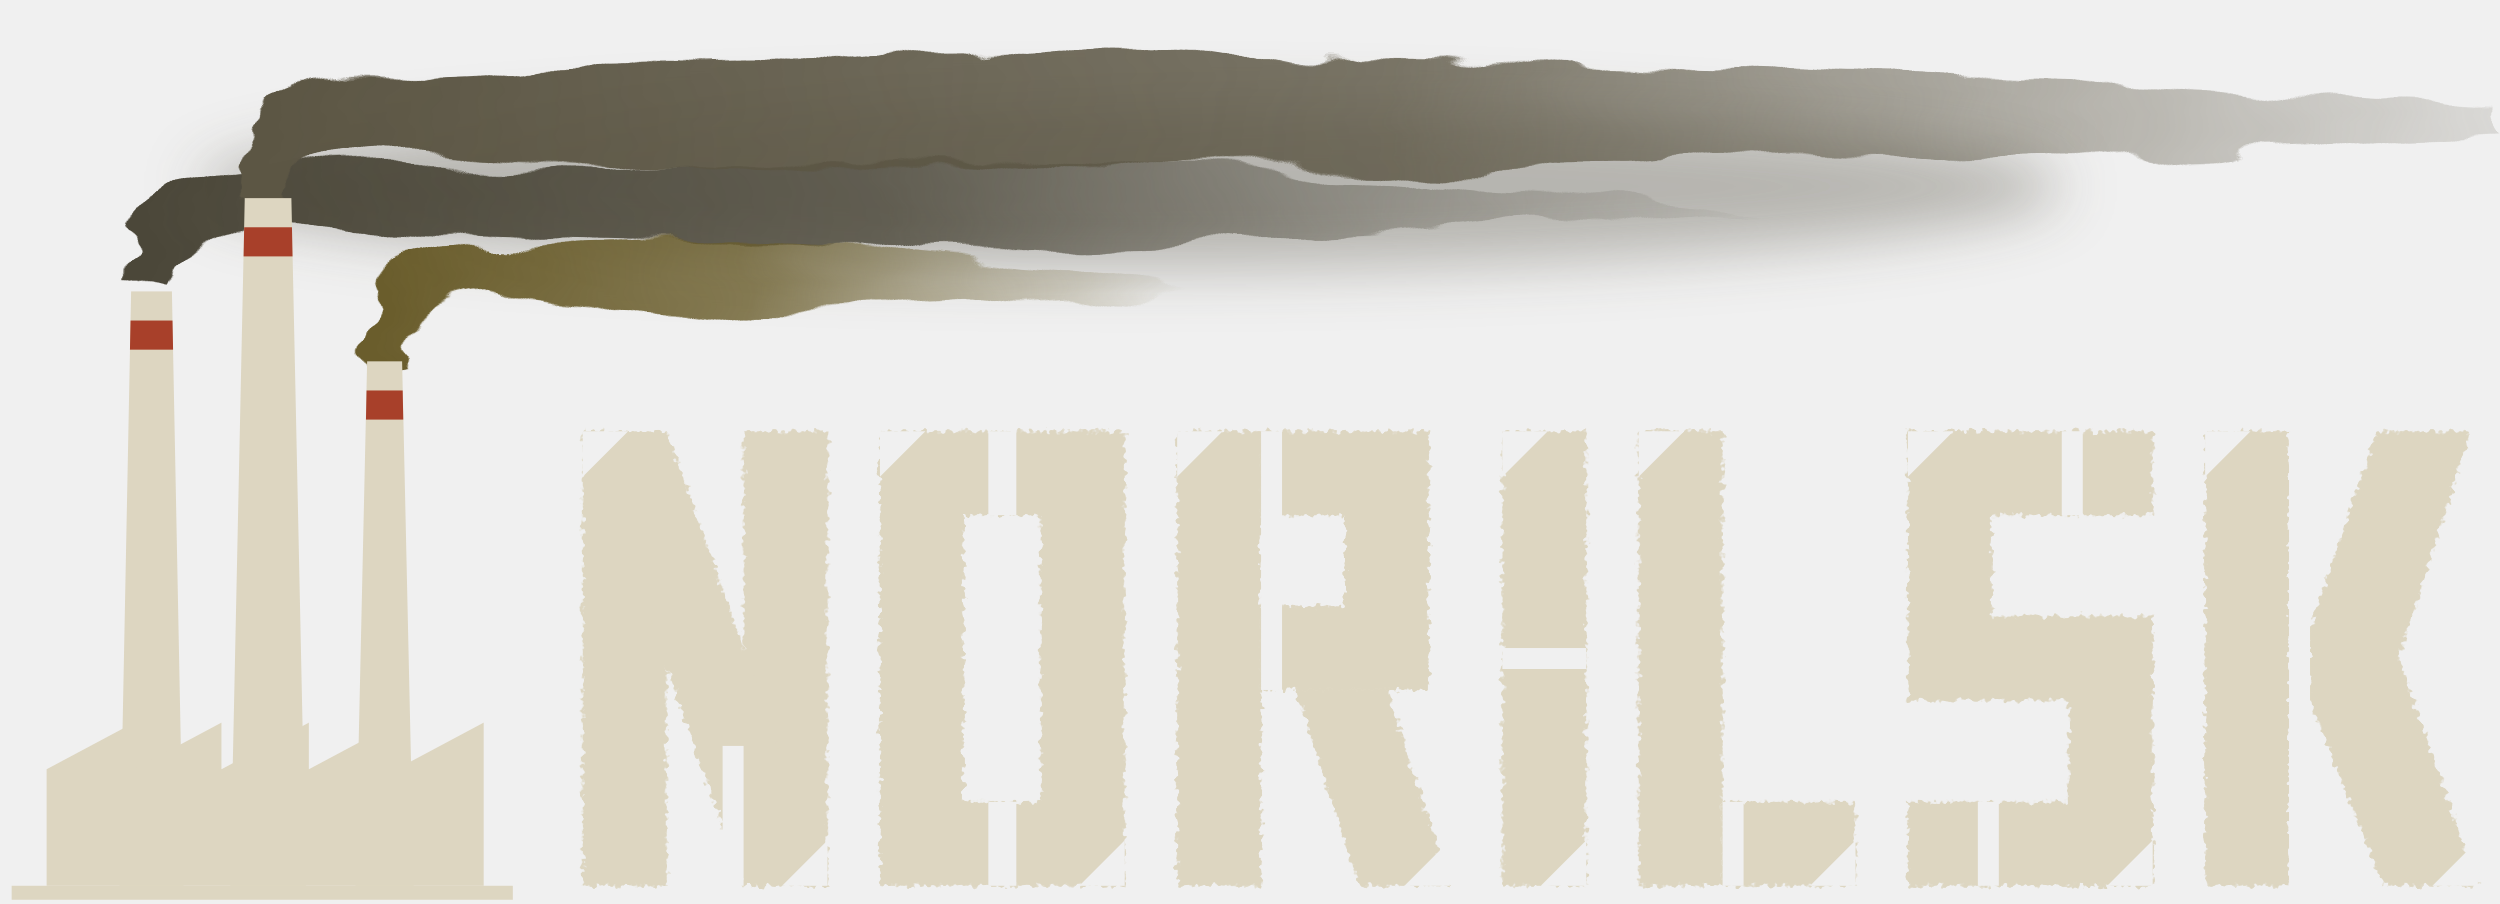
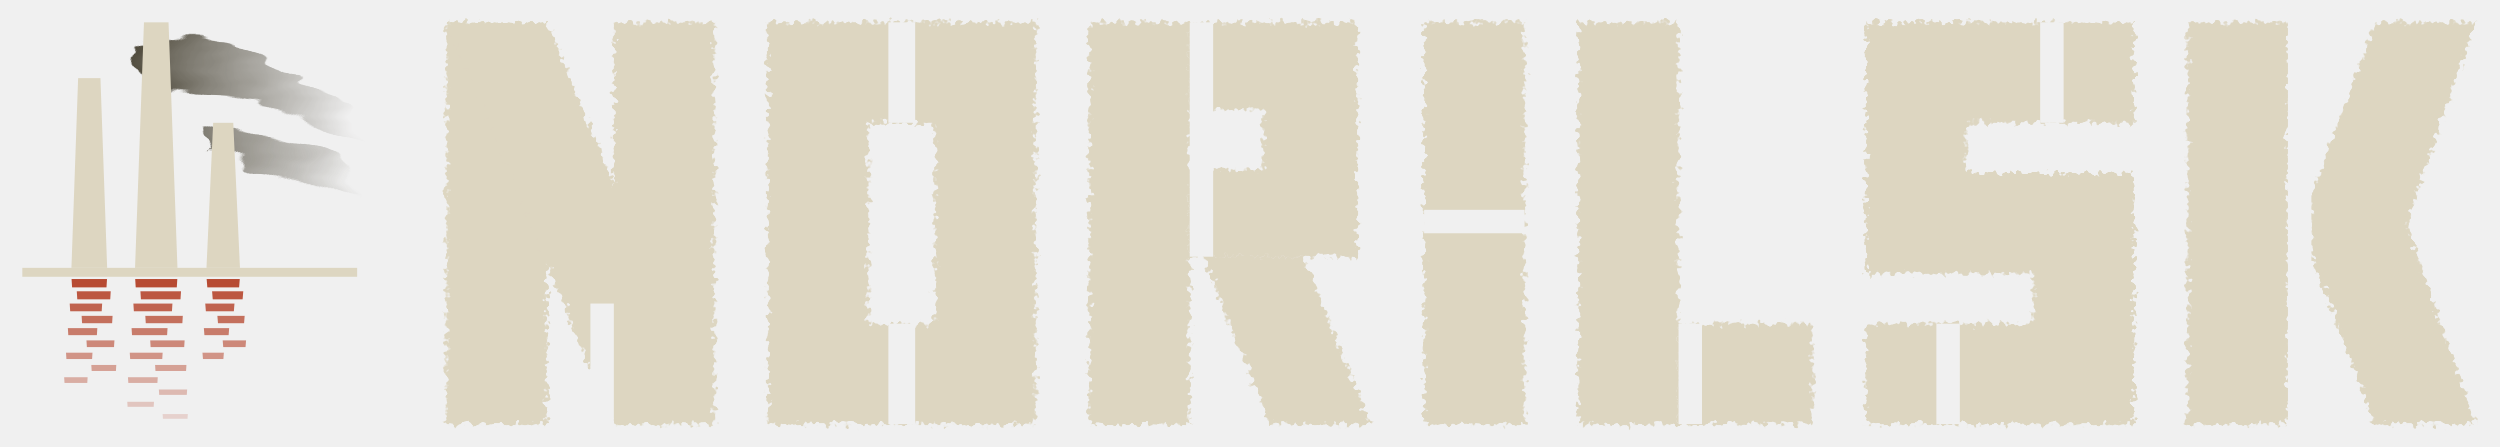
- <svg xmlns="http://www.w3.org/2000/svg" viewBox="-4 -74 429 155" width="429" height="155">
+ <svg xmlns="http://www.w3.org/2000/svg" viewBox="-4 -4 448 80" width="448" height="80">
  <defs>
    <filter id="erode" x="-5%" y="-10%" width="110%" height="120%">
      <feTurbulence type="fractalNoise" baseFrequency="0.9" numOctaves="2" seed="7" result="n" />
-       <feDisplacementMap in="SourceGraphic" in2="n" scale="2.0" xChannelSelector="R" yChannelSelector="G" />
+       <feDisplacementMap in="SourceGraphic" in2="n" scale="2.6" xChannelSelector="R" yChannelSelector="G" />
    </filter>
-     <mask id="cut" maskUnits="userSpaceOnUse" x="-10" y="-10" width="345" height="98">
-       <rect x="-10" y="-10" width="345" height="98" fill="#fff" />
-       <rect x="24.0" y="54.0" width="3.6" height="24.0" fill="#000" />
-       <path fill="#000" d="M0.0,0.0 L7.8,0.0 L0.0,7.8 Z" />
-       <path fill="#000" d="M42.0,78.0 L34.2,78.0 L42.0,70.2 Z" />
-       <rect x="69.6" y="0.0" width="4.8" height="14.4" fill="#000" />
-       <rect x="69.6" y="63.6" width="4.8" height="14.4" fill="#000" />
-       <path fill="#000" d="M51.0,0.0 L58.8,0.0 L51.0,7.8 Z" />
-       <path fill="#000" d="M93.0,78.0 L85.2,78.0 L93.0,70.2 Z" />
-       <rect x="116.4" y="0.0" width="3.6" height="44.4" fill="#000" />
-       <path fill="#000" d="M102.0,0.0 L109.8,0.0 L102.0,7.8 Z" />
-       <path fill="#000" d="M148.8,78.0 L141.0,78.0 L148.8,70.2 Z" />
-       <rect x="157.8" y="37.2" width="14.4" height="3.6" fill="#000" />
-       <path fill="#000" d="M157.8,0.0 L165.6,0.0 L157.8,7.8 Z" />
-       <path fill="#000" d="M172.2,78.0 L164.4,78.0 L172.2,70.2 Z" />
-       <rect x="195.6" y="63.6" width="3.6" height="14.4" fill="#000" />
-       <path fill="#000" d="M181.2,0.0 L189.0,0.0 L181.2,7.8 Z" />
-       <path fill="#000" d="M218.4,78.0 L210.6,78.0 L218.4,70.2 Z" />
-       <rect x="253.8" y="0.0" width="3.6" height="14.4" fill="#000" />
-       <rect x="239.4" y="63.6" width="3.6" height="14.4" fill="#000" />
-       <path fill="#000" d="M227.4,0.0 L235.2,0.0 L227.4,7.8 Z" />
-       <path fill="#000" d="M269.4,78.0 L261.6,78.0 L269.4,70.2 Z" />
-       <rect x="292.8" y="0.0" width="3.6" height="78.0" fill="#000" />
-       <path fill="#000" d="M278.4,0.0 L286.2,0.0 L278.4,7.8 Z" />
-       <path fill="#000" d="M325.2,78.0 L317.4,78.0 L325.2,70.2 Z" />
+     <mask id="cut" maskUnits="userSpaceOnUse" x="-10" y="-10" width="384" height="92">
+       <rect x="-10" y="-10" width="384" height="92" fill="#fff" />
+       <rect x="25.8" y="50.4" width="4.2" height="21.6" fill="#000" />
+       <rect x="79.2" y="0.0" width="4.8" height="18.0" fill="#000" />
+       <rect x="79.2" y="54.0" width="4.8" height="18.0" fill="#000" />
+       <rect x="133.2" y="0.0" width="4.2" height="42.0" fill="#000" />
+       <rect x="175.2" y="33.6" width="18.0" height="4.2" fill="#000" />
+       <rect x="220.8" y="54.0" width="4.2" height="18.0" fill="#000" />
+       <rect x="285.6" y="0.0" width="4.2" height="18.0" fill="#000" />
+       <rect x="267.0" y="54.0" width="4.2" height="18.0" fill="#000" />
+       <rect x="330.0" y="0.0" width="4.2" height="72.0" fill="#000" />
    </mask>
-     <linearGradient id="wf0" gradientUnits="userSpaceOnUse" x1="22.0" y1="0" x2="300.0" y2="0">
-       <stop offset="0" stop-color="#4b4739" />
-       <stop offset="0.45" stop-color="#4b4739" stop-opacity="0.8" />
-       <stop offset="1" stop-color="#4b4739" stop-opacity="0" />
-     </linearGradient>
-     <linearGradient id="wf1" gradientUnits="userSpaceOnUse" x1="42.0" y1="0" x2="470.0" y2="0">
-       <stop offset="0" stop-color="#5c5644" />
-       <stop offset="0.45" stop-color="#5c5644" stop-opacity="0.8" />
-       <stop offset="1" stop-color="#5c5644" stop-opacity="0" />
-     </linearGradient>
-     <linearGradient id="wf2" gradientUnits="userSpaceOnUse" x1="62.0" y1="0" x2="200.0" y2="0">
-       <stop offset="0" stop-color="#6a5d2c" />
-       <stop offset="0.45" stop-color="#6a5d2c" stop-opacity="0.8" />
-       <stop offset="1" stop-color="#6a5d2c" stop-opacity="0" />
-     </linearGradient>
-     <filter id="wb" x="-20%" y="-80%" width="140%" height="260%">
-       <feGaussianBlur stdDeviation="5.0" />
-     </filter>
-     <filter id="wr" x="-5%" y="-60%" width="110%" height="220%">
-       <feTurbulence type="fractalNoise" baseFrequency="0.035 0.120" numOctaves="3" seed="11" result="n" />
-       <feDisplacementMap in="SourceGraphic" in2="n" scale="9.0" xChannelSelector="R" yChannelSelector="G" />
-     </filter>
  </defs>
-   <ellipse cx="190.0" cy="-42.0" rx="160.0" ry="14.0" fill="#4b4739" opacity="0.35" filter="url(#wb)" />
-   <path d="M18.5,-24.0 C18.5,-48.0 28.0,-45.0 48.0,-45.0 Q161.4,-51.0 300.0,-37.5 Q161.4,-27.5 48.0,-35.0 C34.0,-35.0 25.5,-32.0 25.5,-24.0 Z" fill="url(#wf0)" filter="url(#wr)" />
-   <path d="M38.0,-40.0 C38.0,-64.5 48.0,-61.5 68.0,-61.5 Q248.9,-69.3 470.0,-52.5 Q248.9,-39.6 68.0,-48.5 C54.0,-48.5 46.0,-45.5 46.0,-40.0 Z" fill="url(#wf1)" filter="url(#wr)" />
-   <path d="M59.0,-12.0 C59.0,-34.0 68.0,-31.0 88.0,-31.0 Q138.4,-35.8 200.0,-24.5 Q138.4,-16.4 88.0,-23.0 C74.0,-23.0 65.0,-20.0 65.0,-12.0 Z" fill="url(#wf2)" filter="url(#wr)" />
-   <path d="M16.5,78.0 L18.5,-24.0 L25.5,-24.0 L27.5,78.0 Z" fill="#ddd6c1" />
-   <path d="M18.4,-19.0 L25.6,-19.0 L25.7,-14.0 L18.3,-14.0 Z" fill="#a8402a" />
-   <path d="M35.5,78.0 L38.0,-40.0 L46.0,-40.0 L48.5,78.0 Z" fill="#ddd6c1" />
-   <path d="M37.9,-35.0 L46.1,-35.0 L46.2,-30.0 L37.8,-30.0 Z" fill="#a8402a" />
-   <path d="M57.0,78.0 L59.0,-12.0 L65.0,-12.0 L67.0,78.0 Z" fill="#ddd6c1" />
-   <path d="M58.9,-7.0 L65.1,-7.0 L65.2,-2.0 L58.8,-2.0 Z" fill="#a8402a" />
-   <path d="M4.0,78.0 L4.0,58.0 L19.0,50.0 L19.0,58.0 L34.0,50.0 L34.0,58.0 L49.0,50.0 L49.0,58.0 L64.0,50.0 L64.0,58.0 L79.0,50.0 L79.0,58.0 L79.0,78.0 Z" fill="#ddd6c1" />
-   <rect x="-2.0" y="78.0" width="86.0" height="2.4" fill="#ddd6c1" />
-   <g transform="translate(96.0 0)">
+   <filter id="wr" x="-10%" y="-60%" width="120%" height="220%">
+     <feTurbulence type="fractalNoise" baseFrequency="0.05 0.2" numOctaves="3" seed="11" result="n" />
+     <feDisplacementMap in="SourceGraphic" in2="n" scale="7" xChannelSelector="R" yChannelSelector="G" />
+   </filter>
+   <linearGradient id="wg" x1="0" y1="0" x2="1" y2="0">
+     <stop offset="0" stop-color="#4f4a3c" />
+     <stop offset="1" stop-color="#4f4a3c" stop-opacity="0" />
+   </linearGradient>
+   <path d="M20,4 C30,0 44,4 60,16 L60,22 C48,14 36,12 22,12 Z" fill="url(#wg)" filter="url(#wr)" />
+   <path d="M33,20 C42,18 52,22 60,28 L60,31 C50,27 42,25 34,25 Z" fill="url(#wg)" opacity="0.7" filter="url(#wr)" />
+   <path d="M8.8,44 L10.0,10 L14.0,10 L15.2,44 Z M20.2,44 L21.8,0 L26.2,0 L27.8,44 Z M33.0,44 L34.2,18 L37.8,18 L39.0,44 Z" fill="#ddd6c1" />
+   <rect x="0" y="44" width="60" height="1.6" fill="#ddd6c1" />
+   <clipPath id="wc0">
+     <rect x="-6" y="46.0" width="72" height="1.5" />
+   </clipPath>
+   <path d="M8.8,45.6 L10.0,65.3 L14.0,65.3 L15.2,45.6 Z M20.2,45.6 L21.8,71.1 L26.2,71.1 L27.8,45.6 Z M33.0,45.6 L34.2,60.7 L37.8,60.7 L39.0,45.6 Z" fill="#b5432a" opacity="0.95" transform="translate(0 0)" clip-path="url(#wc0)" />
+   <clipPath id="wc1">
+     <rect x="-6" y="48.2" width="72" height="1.44" />
+   </clipPath>
+   <path d="M8.8,45.6 L10.0,65.3 L14.0,65.3 L15.2,45.6 Z M20.2,45.6 L21.8,71.1 L26.2,71.1 L27.8,45.6 Z M33.0,45.6 L34.2,60.7 L37.8,60.7 L39.0,45.6 Z" fill="#b5432a" opacity="0.88" transform="translate(0.8 0)" clip-path="url(#wc1)" />
+   <clipPath id="wc2">
+     <rect x="-6" y="50.4" width="72" height="1.38" />
+   </clipPath>
+   <path d="M8.8,45.6 L10.0,65.3 L14.0,65.3 L15.2,45.6 Z M20.2,45.6 L21.8,71.1 L26.2,71.1 L27.8,45.6 Z M33.0,45.6 L34.2,60.7 L37.8,60.7 L39.0,45.6 Z" fill="#b5432a" opacity="0.81" transform="translate(-0.6 0)" clip-path="url(#wc2)" />
+   <clipPath id="wc3">
+     <rect x="-6" y="52.6" width="72" height="1.32" />
+   </clipPath>
+   <path d="M8.8,45.6 L10.0,65.3 L14.0,65.3 L15.2,45.6 Z M20.2,45.6 L21.8,71.1 L26.2,71.1 L27.8,45.6 Z M33.0,45.6 L34.2,60.7 L37.8,60.7 L39.0,45.6 Z" fill="#b5432a" opacity="0.74" transform="translate(1.4 0)" clip-path="url(#wc3)" />
+   <clipPath id="wc4">
+     <rect x="-6" y="54.8" width="72" height="1.26" />
+   </clipPath>
+   <path d="M8.8,45.6 L10.0,65.3 L14.0,65.3 L15.2,45.6 Z M20.2,45.6 L21.8,71.1 L26.2,71.1 L27.8,45.6 Z M33.0,45.6 L34.2,60.7 L37.8,60.7 L39.0,45.6 Z" fill="#b5432a" opacity="0.67" transform="translate(-1.2 0)" clip-path="url(#wc4)" />
+   <clipPath id="wc5">
+     <rect x="-6" y="57.0" width="72" height="1.2" />
+   </clipPath>
+   <path d="M8.8,45.6 L10.0,65.3 L14.0,65.3 L15.2,45.6 Z M20.2,45.6 L21.8,71.1 L26.2,71.1 L27.8,45.6 Z M33.0,45.6 L34.2,60.7 L37.8,60.7 L39.0,45.6 Z" fill="#b5432a" opacity="0.6" transform="translate(2.0 0)" clip-path="url(#wc5)" />
+   <clipPath id="wc6">
+     <rect x="-6" y="59.2" width="72" height="1.14" />
+   </clipPath>
+   <path d="M8.8,45.6 L10.0,65.3 L14.0,65.3 L15.2,45.6 Z M20.2,45.6 L21.8,71.1 L26.2,71.1 L27.8,45.6 Z M33.0,45.6 L34.2,60.7 L37.8,60.7 L39.0,45.6 Z" fill="#b5432a" opacity="0.53" transform="translate(-1.8 0)" clip-path="url(#wc6)" />
+   <clipPath id="wc7">
+     <rect x="-6" y="61.4" width="72" height="1.08" />
+   </clipPath>
+   <path d="M8.8,45.6 L10.0,65.3 L14.0,65.3 L15.2,45.6 Z M20.2,45.6 L21.8,71.1 L26.2,71.1 L27.8,45.6 Z M33.0,45.6 L34.2,60.7 L37.8,60.7 L39.0,45.6 Z" fill="#b5432a" opacity="0.46" transform="translate(2.6 0)" clip-path="url(#wc7)" />
+   <clipPath id="wc8">
+     <rect x="-6" y="63.6" width="72" height="1.02" />
+   </clipPath>
+   <path d="M8.8,45.6 L10.0,65.3 L14.0,65.3 L15.2,45.6 Z M20.2,45.6 L21.8,71.1 L26.2,71.1 L27.8,45.6 Z M33.0,45.6 L34.2,60.7 L37.8,60.7 L39.0,45.6 Z" fill="#b5432a" opacity="0.39" transform="translate(-2.4 0)" clip-path="url(#wc8)" />
+   <clipPath id="wc9">
+     <rect x="-6" y="65.8" width="72" height="0.96" />
+   </clipPath>
+   <path d="M8.8,45.6 L10.0,65.3 L14.0,65.3 L15.2,45.6 Z M20.2,45.6 L21.8,71.1 L26.2,71.1 L27.8,45.6 Z M33.0,45.6 L34.2,60.7 L37.8,60.7 L39.0,45.6 Z" fill="#b5432a" opacity="0.32" transform="translate(3.0 0)" clip-path="url(#wc9)" />
+   <clipPath id="wc10">
+     <rect x="-6" y="68.0" width="72" height="0.9" />
+   </clipPath>
+   <path d="M8.8,45.6 L10.0,65.3 L14.0,65.3 L15.2,45.6 Z M20.2,45.6 L21.8,71.1 L26.2,71.1 L27.8,45.6 Z M33.0,45.6 L34.2,60.7 L37.8,60.7 L39.0,45.6 Z" fill="#b5432a" opacity="0.25" transform="translate(-2.8 0)" clip-path="url(#wc10)" />
+   <clipPath id="wc11">
+     <rect x="-6" y="70.2" width="72" height="0.84" />
+   </clipPath>
+   <path d="M8.8,45.6 L10.0,65.3 L14.0,65.3 L15.2,45.6 Z M20.2,45.6 L21.8,71.1 L26.2,71.1 L27.8,45.6 Z M33.0,45.6 L34.2,60.7 L37.8,60.7 L39.0,45.6 Z" fill="#b5432a" opacity="0.18" transform="translate(3.4 0)" clip-path="url(#wc11)" />
+   <g transform="translate(76.0 0)">
    <g fill="#ddd6c1" mask="url(#cut)" filter="url(#erode)">
-       <path fill-rule="evenodd" d="M0.0,0.0 L14.4,0.0 L14.4,78.0 L0.0,78.0 Z" />
-       <path fill-rule="evenodd" d="M27.6,0.0 L42.0,0.0 L42.0,78.0 L27.6,78.0 Z" />
-       <path fill-rule="evenodd" d="M0.0,0.0 L14.4,0.0 L42.0,78.0 L27.6,78.0 Z" />
-       <path fill-rule="evenodd" d="M51.0,0.0 L93.0,0.0 L93.0,78.0 L51.0,78.0 L51.0,0.0 L65.4,14.4 L65.4,63.6 L78.6,63.6 L78.6,14.4 L65.4,14.4 Z" />
-       <path fill-rule="evenodd" d="M102.0,0.0 L116.4,0.0 L116.4,78.0 L102.0,78.0 Z" />
-       <path fill-rule="evenodd" d="M116.4,0.0 L145.2,0.0 L145.2,44.4 L116.4,44.4 L116.4,0.0 L116.4,14.4 L130.8,14.4 L130.8,30.0 L116.4,30.0 L116.4,14.4 Z" />
-       <path fill-rule="evenodd" d="M122.4,44.4 L138.0,44.4 L148.8,78.0 L133.2,78.0 Z" />
-       <path fill-rule="evenodd" d="M157.8,0.0 L172.2,0.0 L172.2,78.0 L157.8,78.0 Z" />
-       <path fill-rule="evenodd" d="M181.2,0.0 L195.6,0.0 L195.6,78.0 L181.2,78.0 Z" />
-       <path fill-rule="evenodd" d="M195.6,63.6 L218.4,63.6 L218.4,78.0 L195.6,78.0 Z" />
-       <path fill-rule="evenodd" d="M227.4,0.0 L269.4,0.0 L269.4,14.4 L227.4,14.4 Z" />
-       <path fill-rule="evenodd" d="M227.4,0.0 L241.8,0.0 L241.8,46.2 L227.4,46.2 Z" />
-       <path fill-rule="evenodd" d="M227.4,31.8 L269.4,31.8 L269.4,46.2 L227.4,46.2 Z" />
-       <path fill-rule="evenodd" d="M255.0,31.8 L269.4,31.8 L269.4,78.0 L255.0,78.0 Z" />
-       <path fill-rule="evenodd" d="M227.4,63.6 L269.4,63.6 L269.4,78.0 L227.4,78.0 Z" />
-       <path fill-rule="evenodd" d="M278.4,0.0 L292.8,0.0 L292.8,78.0 L278.4,78.0 Z" />
-       <path fill-rule="evenodd" d="M296.4,33.6 L307.8,0.0 L324.0,0.0 L310.8,41.4 L296.4,41.4 Z" />
-       <path fill-rule="evenodd" d="M296.4,36.6 L310.8,36.6 L325.2,78.0 L309.0,78.0 L296.4,46.2 Z" />
+       <path fill-rule="evenodd" d="M0.0,0.0 L18.0,0.0 L18.0,72.0 L0.0,72.0 Z" />
+       <path fill-rule="evenodd" d="M30.0,0.0 L48.0,0.0 L48.0,72.0 L30.0,72.0 Z" />
+       <path fill-rule="evenodd" d="M0.0,0.0 L18.0,0.0 L48.0,72.0 L30.0,72.0 Z" />
+       <path fill-rule="evenodd" d="M57.6,0.0 L105.6,0.0 L105.6,72.0 L57.6,72.0 L57.6,0.0 L75.6,18.0 L75.6,54.0 L87.6,54.0 L87.6,18.0 L75.6,18.0 Z" />
+       <path fill-rule="evenodd" d="M115.2,0.0 L133.2,0.0 L133.2,72.0 L115.2,72.0 Z" />
+       <path fill-rule="evenodd" d="M133.2,0.0 L163.2,0.0 L163.2,42.0 L133.2,42.0 L133.2,0.0 L133.2,15.6 L146.4,15.6 L146.4,26.4 L133.2,26.4 L133.2,15.6 Z" />
+       <path fill-rule="evenodd" d="M135.6,42.0 L153.6,42.0 L165.6,72.0 L147.6,72.0 Z" />
+       <path fill-rule="evenodd" d="M175.2,0.0 L193.2,0.0 L193.2,72.0 L175.2,72.0 Z" />
+       <path fill-rule="evenodd" d="M202.8,0.0 L220.8,0.0 L220.8,72.0 L202.8,72.0 Z" />
+       <path fill-rule="evenodd" d="M220.8,54.0 L244.8,54.0 L244.8,72.0 L220.8,72.0 Z" />
+       <path fill-rule="evenodd" d="M254.4,0.0 L302.4,0.0 L302.4,18.0 L254.4,18.0 Z" />
+       <path fill-rule="evenodd" d="M254.4,0.0 L272.4,0.0 L272.4,45.0 L254.4,45.0 Z" />
+       <path fill-rule="evenodd" d="M254.4,27.0 L302.4,27.0 L302.4,45.0 L254.4,45.0 Z" />
+       <path fill-rule="evenodd" d="M284.4,27.0 L302.4,27.0 L302.4,72.0 L284.4,72.0 Z" />
+       <path fill-rule="evenodd" d="M254.4,54.0 L302.4,54.0 L302.4,72.0 L254.4,72.0 Z" />
+       <path fill-rule="evenodd" d="M312.0,0.0 L330.0,0.0 L330.0,72.0 L312.0,72.0 Z" />
+       <path fill-rule="evenodd" d="M334.2,31.2 L345.6,0.0 L363.6,0.0 L350.4,38.4 L334.2,38.4 Z" />
+       <path fill-rule="evenodd" d="M334.2,33.6 L350.4,33.6 L363.6,72.0 L345.6,72.0 L334.2,42.0 Z" />
    </g>
  </g>
</svg>
